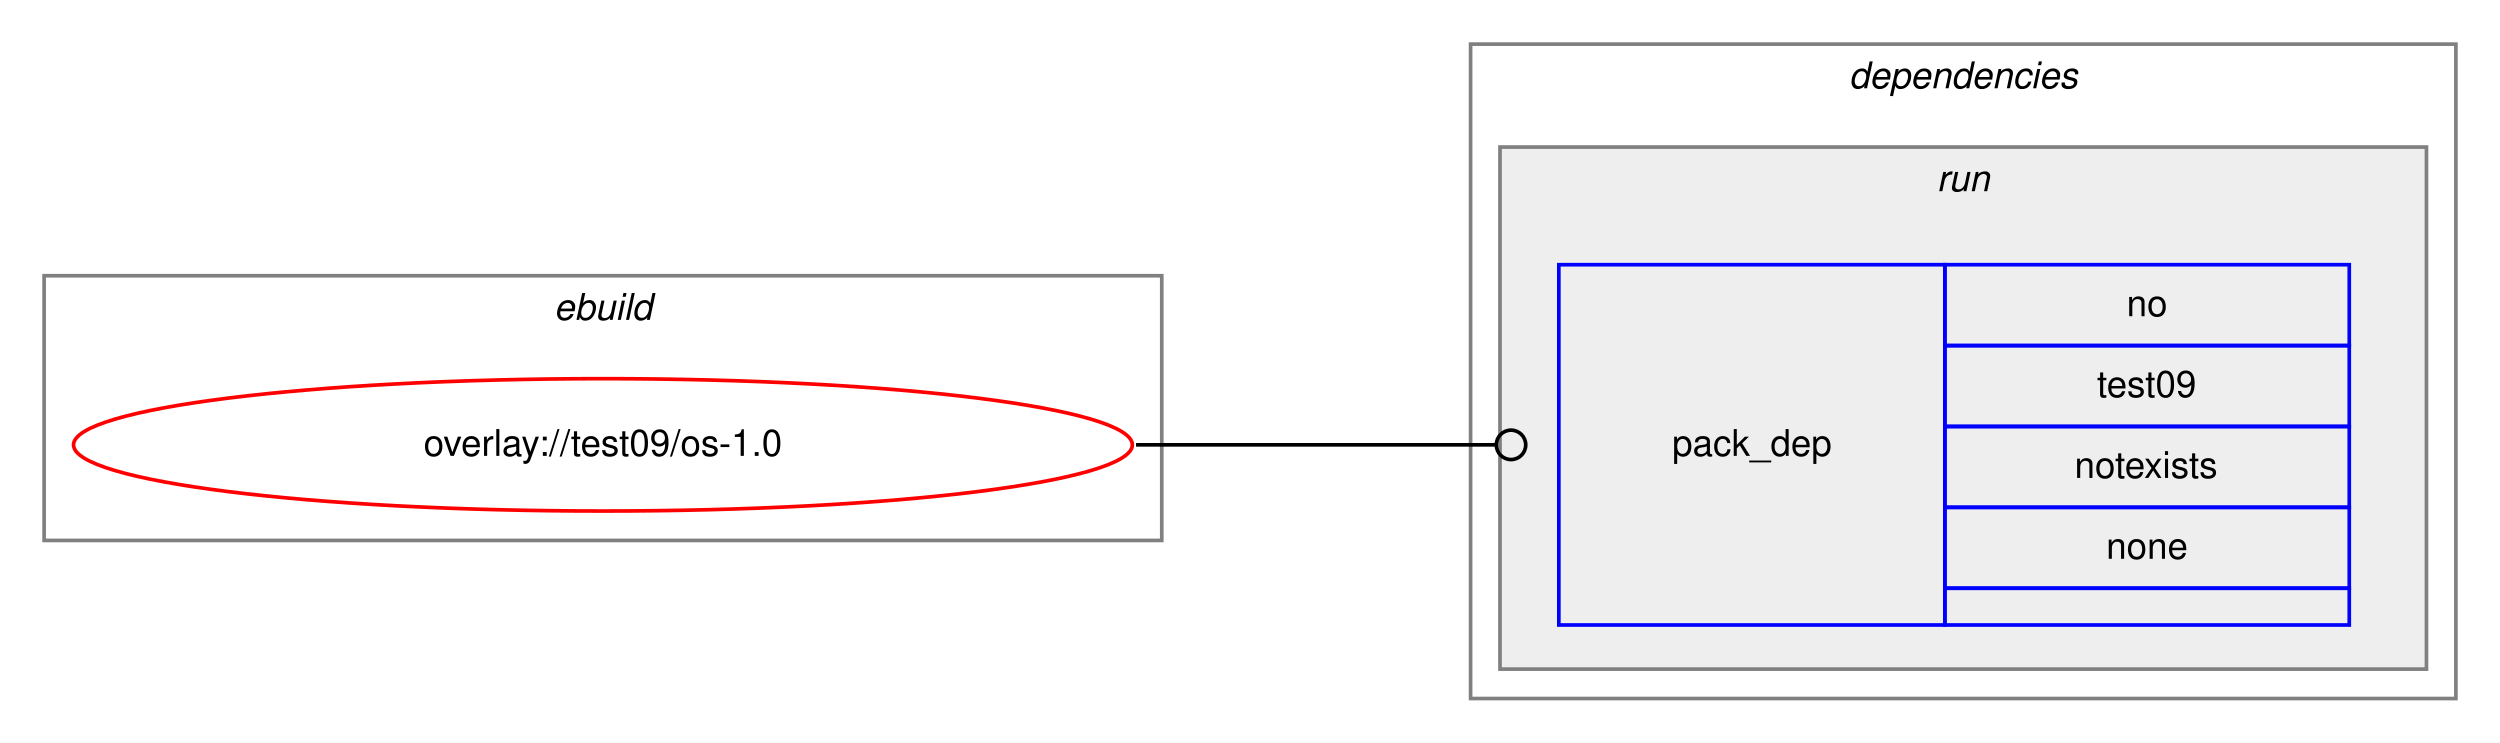
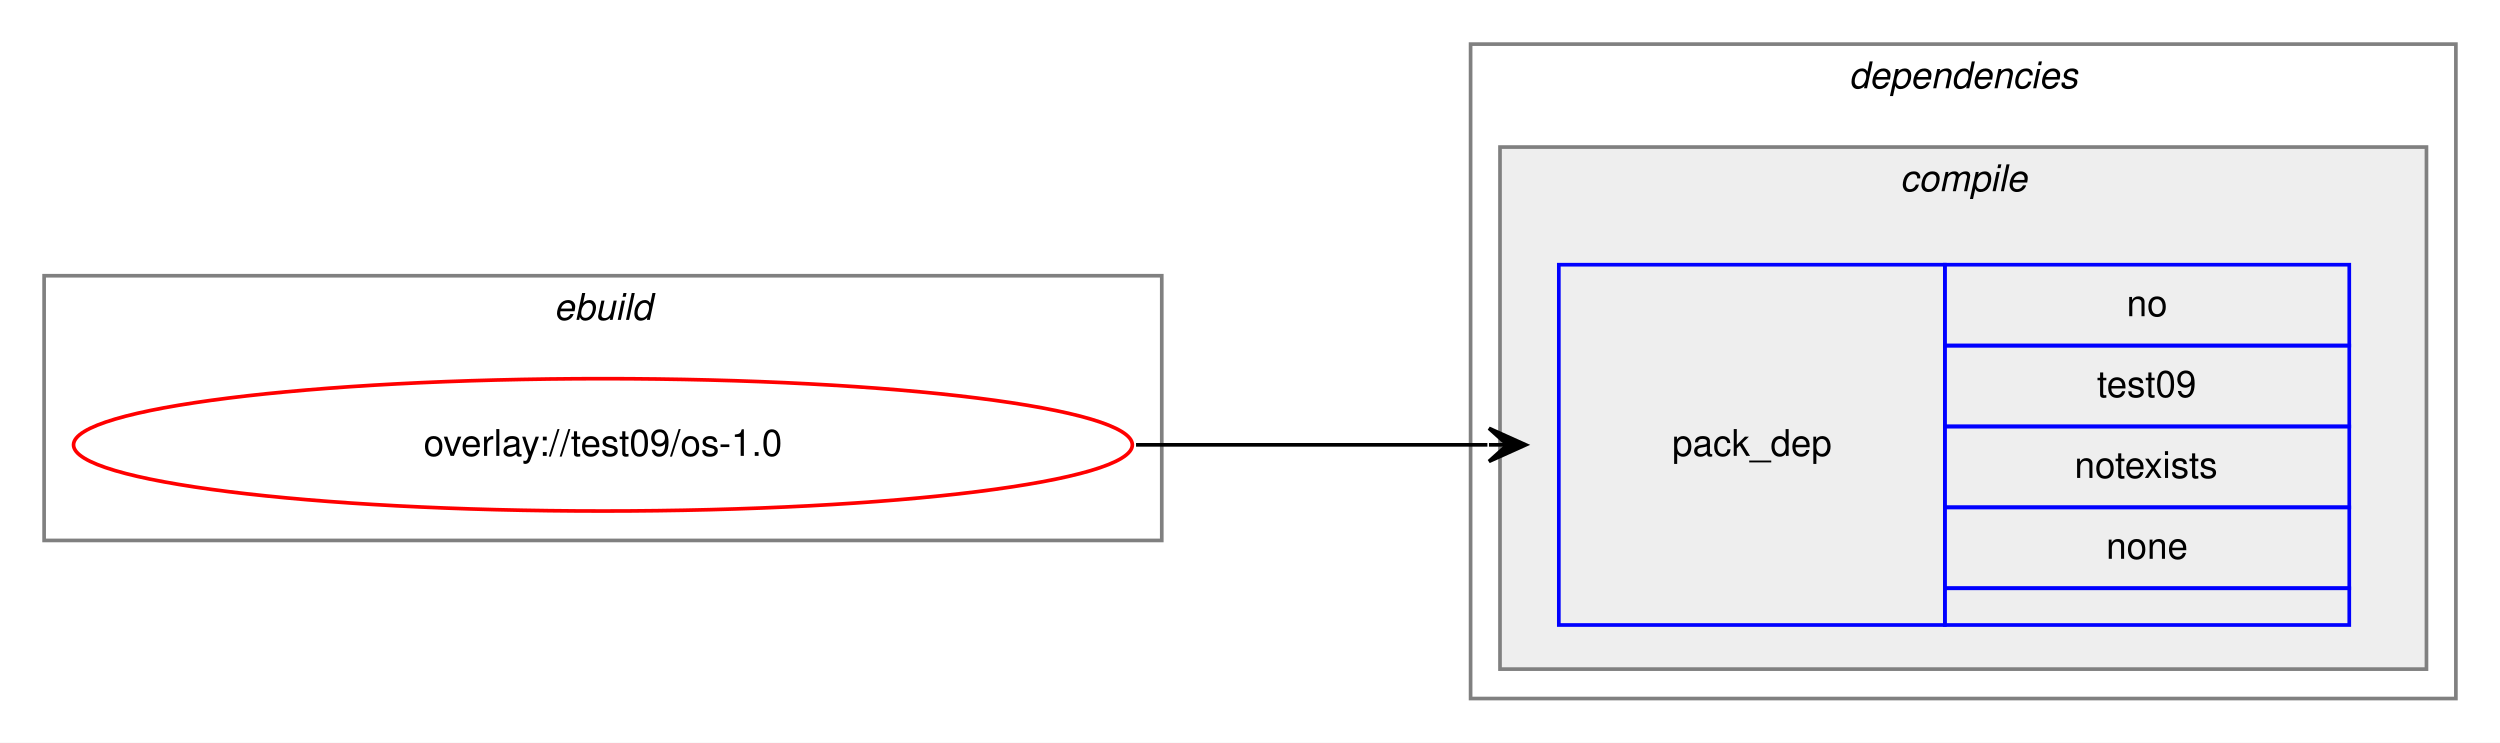
<svg xmlns="http://www.w3.org/2000/svg" xmlns:xlink="http://www.w3.org/1999/xlink" width="680pt" height="202pt" viewBox="0.00 0.00 680.00 202.00">
  <g id="graph0" class="graph" transform="scale(1 1) rotate(0) translate(4 198)">
    <polygon fill="white" stroke="transparent" points="-4,4 -4,-198 676,-198 676,4 -4,4" />
    <g id="clust1" class="cluster">
      <polygon fill="none" stroke="gray" points="8,-51 8,-123 312,-123 312,-51 8,-51" />
      <text text-anchor="start" x="146.66" y="-111" font-family="Helvetica,sans-Serif" font-style="italic" font-size="10.00">ebuild</text>
    </g>
    <g id="clust2" class="cluster">
      <polygon fill="none" stroke="gray" points="396,-8 396,-186 664,-186 664,-8 396,-8" />
      <text text-anchor="start" x="498.88" y="-174" font-family="Helvetica,sans-Serif" font-style="italic" font-size="10.00">dependencies</text>
    </g>
-     <g id="clust5" class="cluster">
+     <g id="clust3" class="cluster">
      <polygon fill="#eeeeee" stroke="gray" points="404,-16 404,-158 656,-158 656,-16 404,-16" />
-       <text text-anchor="start" x="522.78" y="-146" font-family="Helvetica,sans-Serif" font-style="italic" font-size="10.00">run</text>
+       <text text-anchor="start" x="512.78" y="-146" font-family="Helvetica,sans-Serif" font-style="italic" font-size="10.00">compile</text>
    </g>
    <g id="node1" class="node">
      <g id="a_node1">
        <a xlink:href="../test09/os-1.0.svg" xlink:title="overlay://test09/os-1.0">
          <ellipse fill="none" stroke="red" cx="160" cy="-77" rx="144" ry="18" />
          <text text-anchor="middle" x="160" y="-74" font-family="Helvetica,sans-Serif" font-size="10.00">overlay://test09/os-1.0</text>
        </a>
      </g>
    </g>
    <g id="node2" class="node">
      <polygon fill="none" stroke="blue" points="420,-28 420,-126 525,-126 525,-28 420,-28" />
      <text text-anchor="start" x="450.82" y="-74" font-family="Helvetica,sans-Serif" font-size="10.00">pack_dep</text>
      <polygon fill="none" stroke="blue" points="525,-104 525,-126 635,-126 635,-104 525,-104" />
      <text text-anchor="start" x="574.44" y="-112" font-family="Helvetica,sans-Serif" font-size="10.00">no</text>
      <polygon fill="none" stroke="blue" points="525,-82 525,-104 635,-104 635,-82 525,-82" />
      <text text-anchor="start" x="566.38" y="-90" font-family="Helvetica,sans-Serif" font-size="10.00">test09</text>
      <polygon fill="none" stroke="blue" points="525,-60 525,-82 635,-82 635,-60 525,-60" />
      <text text-anchor="start" x="560.27" y="-68" font-family="Helvetica,sans-Serif" font-size="10.00">notexists</text>
      <polygon fill="none" stroke="blue" points="525,-38 525,-60 635,-60 635,-38 525,-38" />
      <text text-anchor="start" x="568.88" y="-46" font-family="Helvetica,sans-Serif" font-size="10.00">none</text>
      <polygon fill="none" stroke="blue" points="525,-28 525,-38 635,-38 635,-28 525,-28" />
    </g>
    <g id="edge1" class="edge">
-       <path fill="none" stroke="black" d="M305,-77C349.26,-77 362.33,-77 402.82,-77" />
-       <ellipse fill="none" stroke="black" cx="407" cy="-77" rx="4" ry="4" />
+       <path fill="none" stroke="black" d="M305,-77C348.43,-77 361.83,-77 400.57,-77" />
+       <polygon fill="black" stroke="black" points="411,-77 401,-81.5 406,-77 401,-77 401,-77 401,-77 406,-77 401,-72.5 411,-77 411,-77" />
    </g>
  </g>
</svg>
